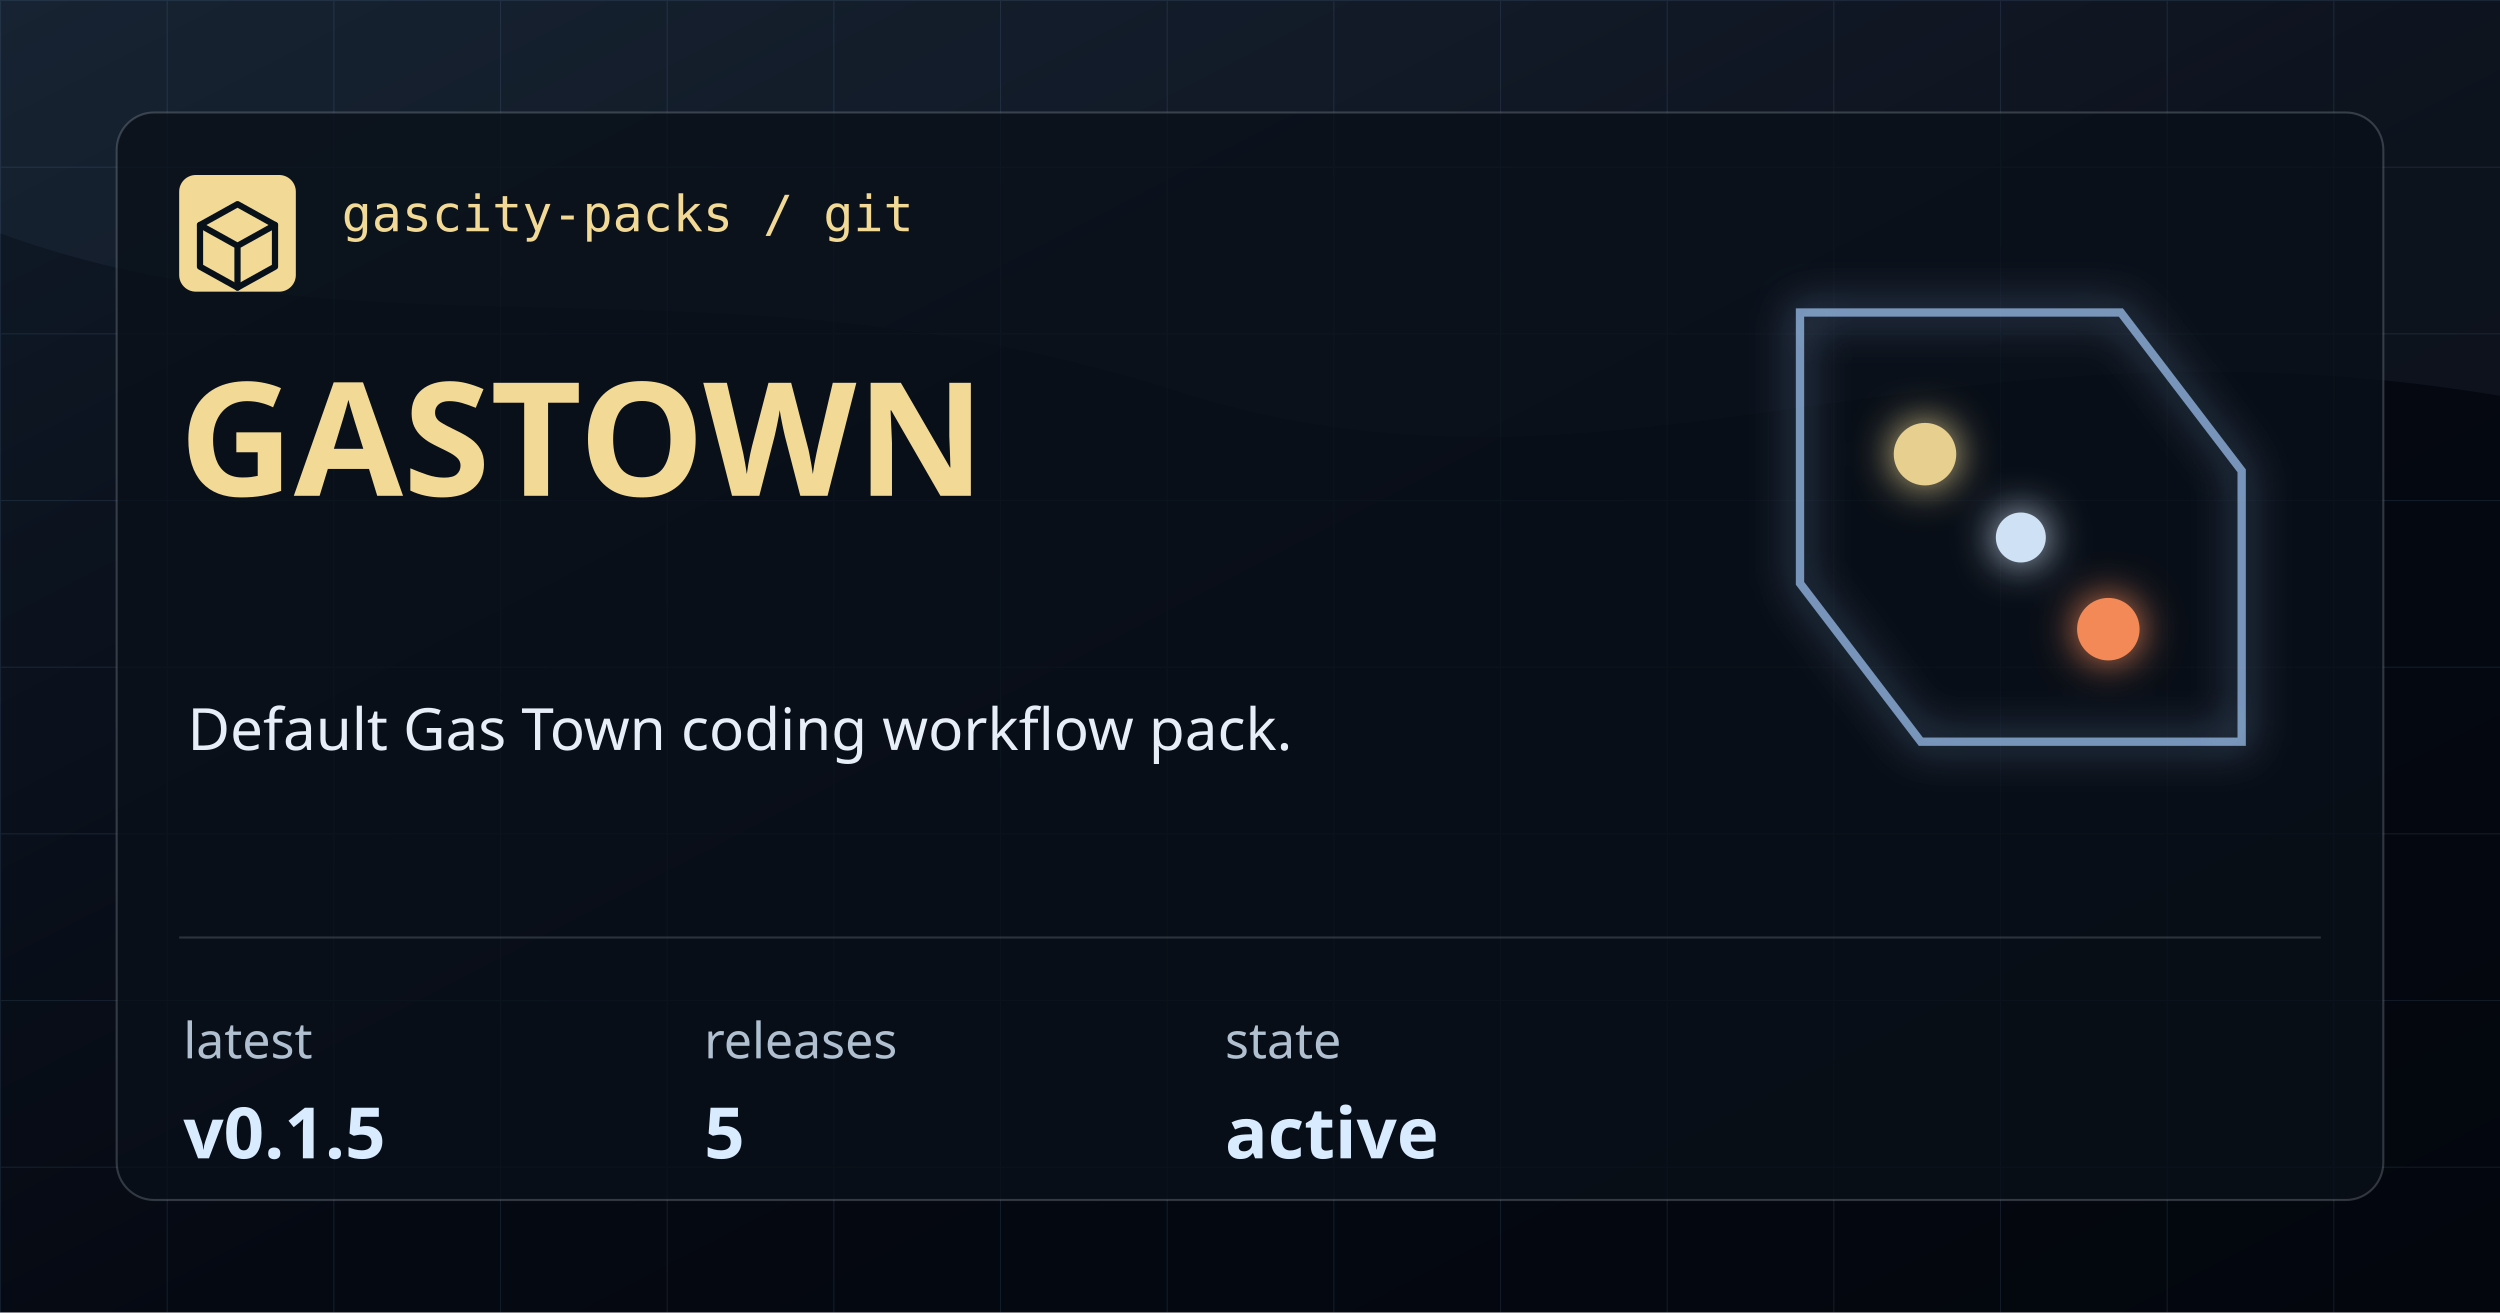
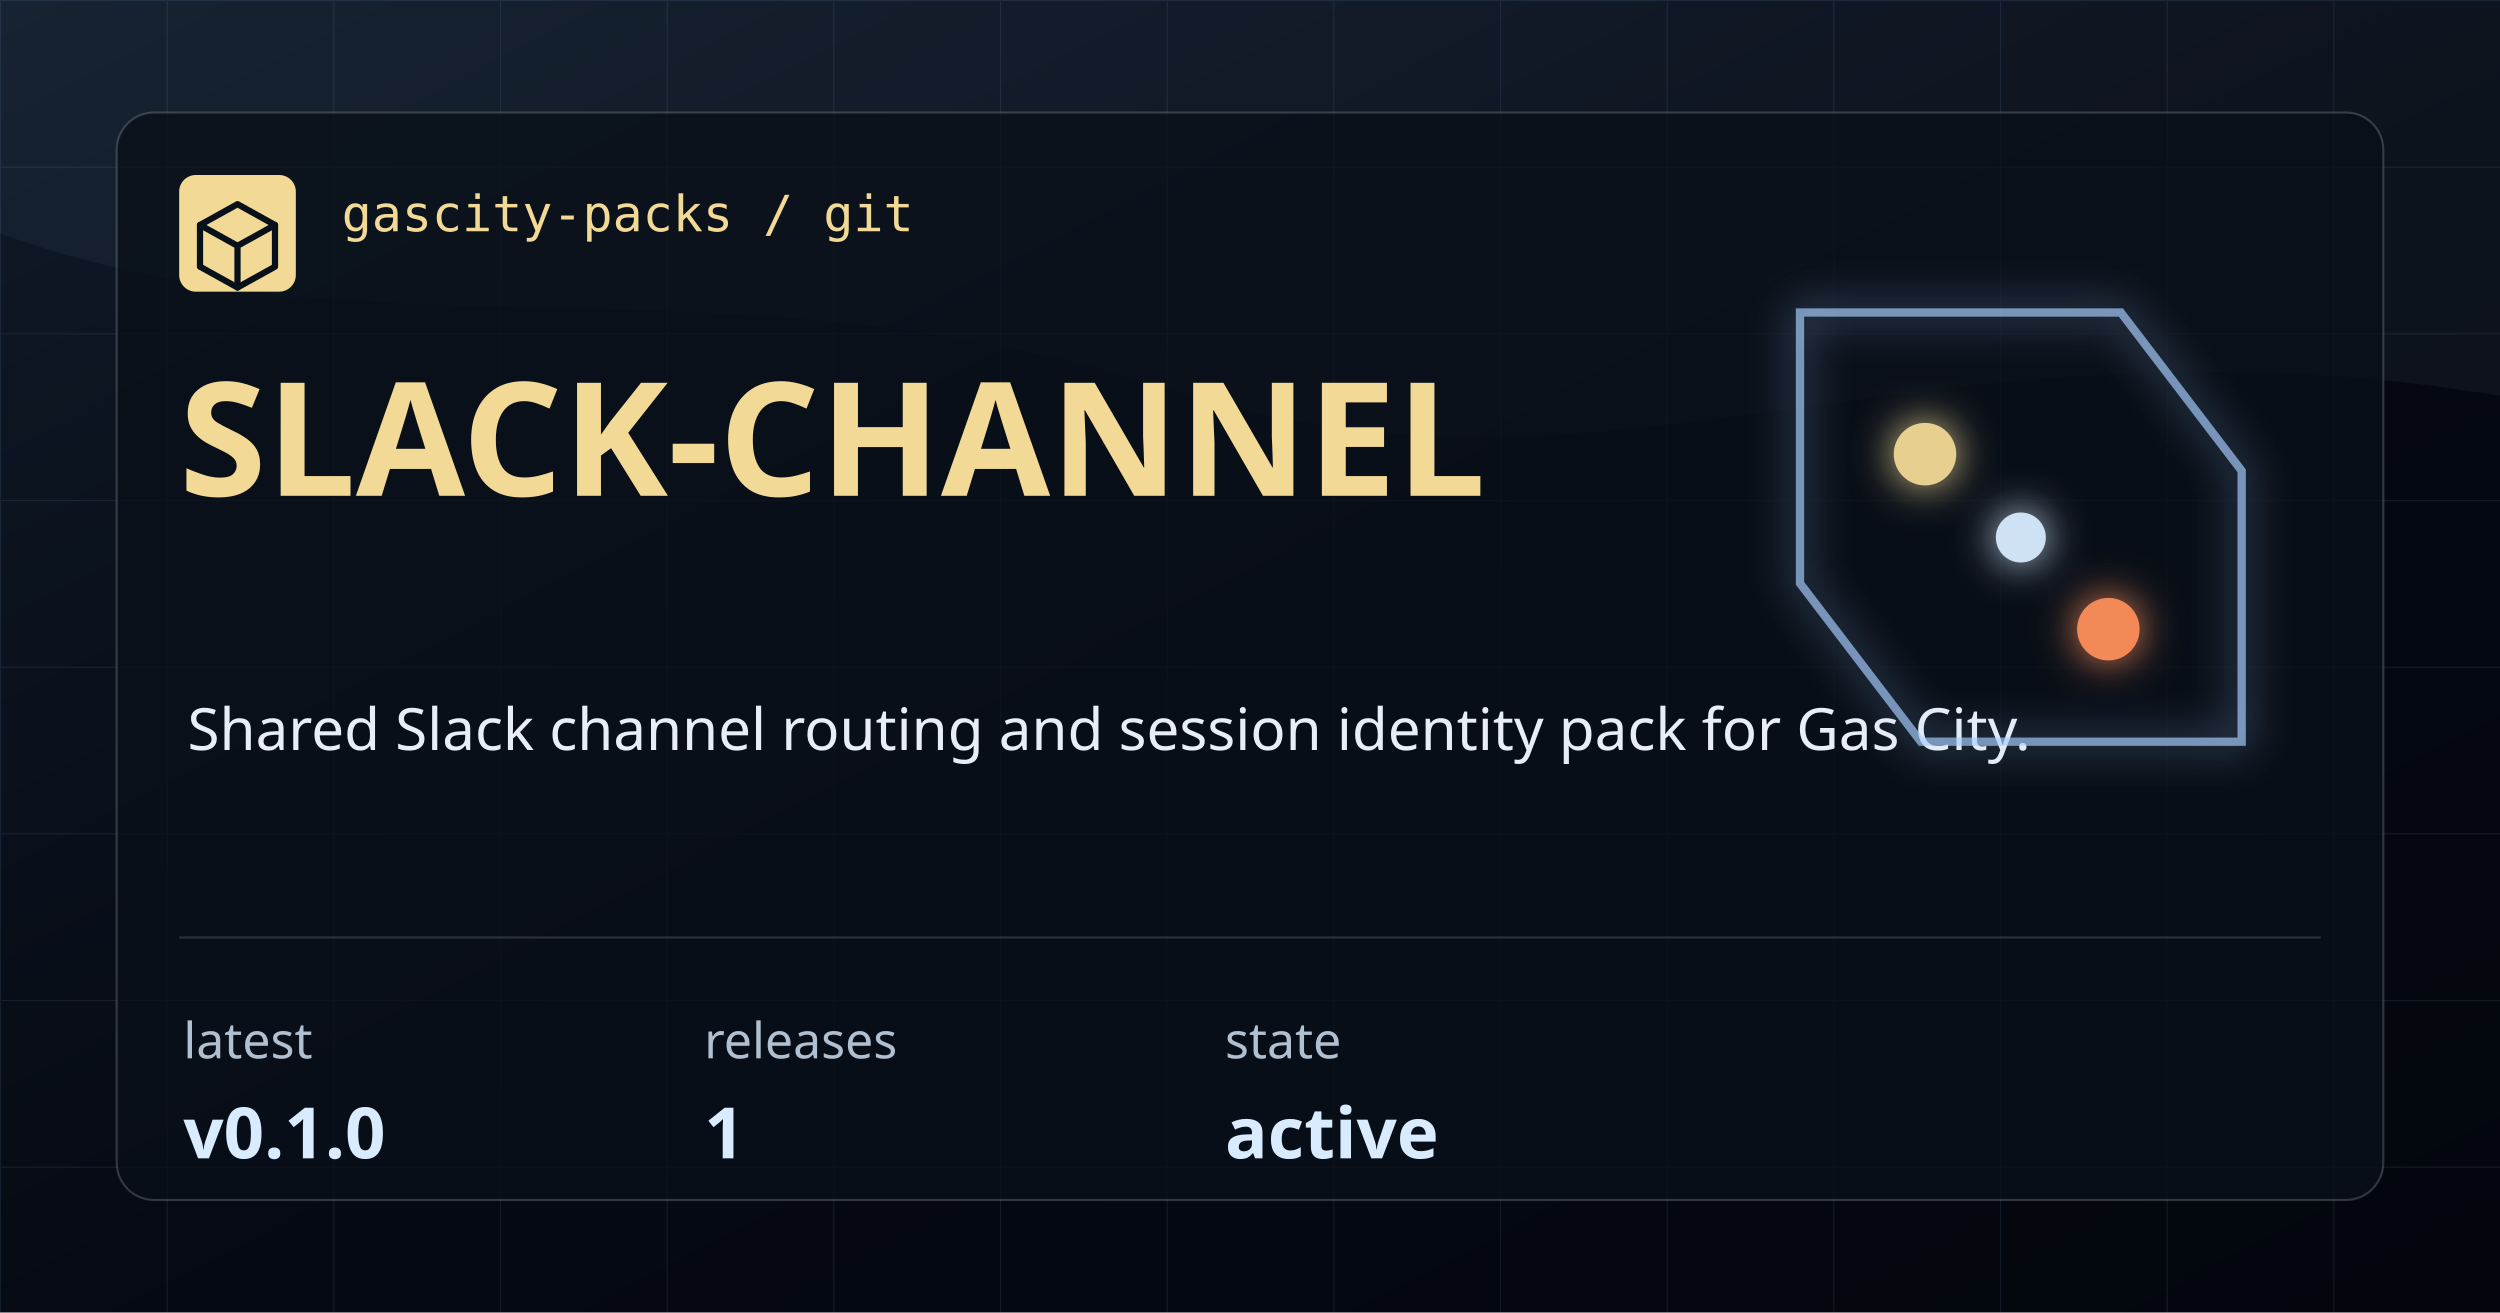
- <svg xmlns="http://www.w3.org/2000/svg" width="1200" height="630" viewBox="0 0 1200 630" role="img" aria-label="gastown">
+ <svg xmlns="http://www.w3.org/2000/svg" width="1200" height="630" viewBox="0 0 1200 630" role="img" aria-label="slack-channel">
  <defs>
    <linearGradient id="bg" x1="0" x2="1" y1="0" y2="1">
      <stop offset="0" stop-color="#101A28" />
      <stop offset="0.54" stop-color="#050912" />
      <stop offset="1" stop-color="#03060D" />
    </linearGradient>
    <pattern id="grid" width="80" height="80" patternUnits="userSpaceOnUse">
      <path d="M 80 0 L 0 0 0 80" fill="none" stroke="#7CAADE" stroke-opacity="0.12" stroke-width="1" />
    </pattern>
    <filter id="glow" x="-20%" y="-20%" width="140%" height="140%">
      <feGaussianBlur stdDeviation="10" result="blur" />
      <feMerge>
        <feMergeNode in="blur" />
        <feMergeNode in="SourceGraphic" />
      </feMerge>
    </filter>
  </defs>
  <rect width="1200" height="630" fill="url(#bg)" />
  <rect width="1200" height="630" fill="url(#grid)" />
  <path d="M0 0 H1200 V190 C925 144 772 254 566 188 C348 118 176 176 0 112 Z" fill="#A9CEFF" fill-opacity="0.05" />
  <rect x="56" y="54" width="1088" height="522" rx="18" fill="#0A1019" fill-opacity="0.78" stroke="#CED7E2" stroke-opacity="0.22" />
  <rect x="86" y="84" width="56" height="56" rx="8" fill="#F2D995" />
  <path d="M114 98 L132 108 V128 L114 138 L96 128 V108 Z" fill="none" stroke="#08111A" stroke-width="3" stroke-linejoin="round" />
  <path d="M96 108 L114 118 L132 108 M114 118 V138" fill="none" stroke="#08111A" stroke-width="3" stroke-linecap="round" stroke-linejoin="round" />
  <text x="164" y="111" fill="#F2D995" font-family="IBM Plex Mono, monospace" font-size="24" font-weight="500">gascity-packs / git</text>
-   <text x="86" y="238" fill="#F2D995" font-family="Syncopate, sans-serif" font-size="76" font-weight="700">GASTOWN</text>
-   <text x="90" y="360" fill="#E8EEF7" font-family="Saira, sans-serif" font-size="28" font-weight="400">Default Gas Town coding workflow pack.</text>
+   <text x="86" y="238" fill="#F2D995" font-family="Syncopate, sans-serif" font-size="76" font-weight="700">SLACK-CHANNEL</text>
+   <text x="90" y="360" fill="#E8EEF7" font-family="Saira, sans-serif" font-size="28" font-weight="400">Shared Slack channel routing and session identity pack for Gas City.</text>
  <path d="M86 450 H1114" stroke="#CED7E2" stroke-opacity="0.18" />
  <g>
    <text x="88" y="508" fill="#B1C0D1" font-family="Saira, sans-serif" font-size="24">latest</text>
-     <text x="88" y="556" fill="#D9EBFF" font-family="Syncopate, sans-serif" font-size="34" font-weight="700">v0.1.5</text>
+     <text x="88" y="556" fill="#D9EBFF" font-family="Syncopate, sans-serif" font-size="34" font-weight="700">v0.1.0</text>
  </g>
  <g>
    <text x="338" y="508" fill="#B1C0D1" font-family="Saira, sans-serif" font-size="24">releases</text>
-     <text x="338" y="556" fill="#D9EBFF" font-family="Syncopate, sans-serif" font-size="34" font-weight="700">5</text>
+     <text x="338" y="556" fill="#D9EBFF" font-family="Syncopate, sans-serif" font-size="34" font-weight="700">1</text>
  </g>
  <g>
    <text x="588" y="508" fill="#B1C0D1" font-family="Saira, sans-serif" font-size="24">state</text>
    <text x="588" y="556" fill="#D9EBFF" font-family="Syncopate, sans-serif" font-size="34" font-weight="700">active</text>
  </g>
  <g filter="url(#glow)" opacity="0.95">
    <path d="M864 150 H1018 L1076 226 V356 H922 L864 280 Z" fill="none" stroke="#A9CEFF" stroke-opacity="0.7" stroke-width="4" />
    <circle cx="924" cy="218" r="15" fill="#F2D995" />
    <circle cx="1012" cy="302" r="15" fill="#FF8F5A" />
    <circle cx="970" cy="258" r="12" fill="#D9EBFF" />
  </g>
</svg>
